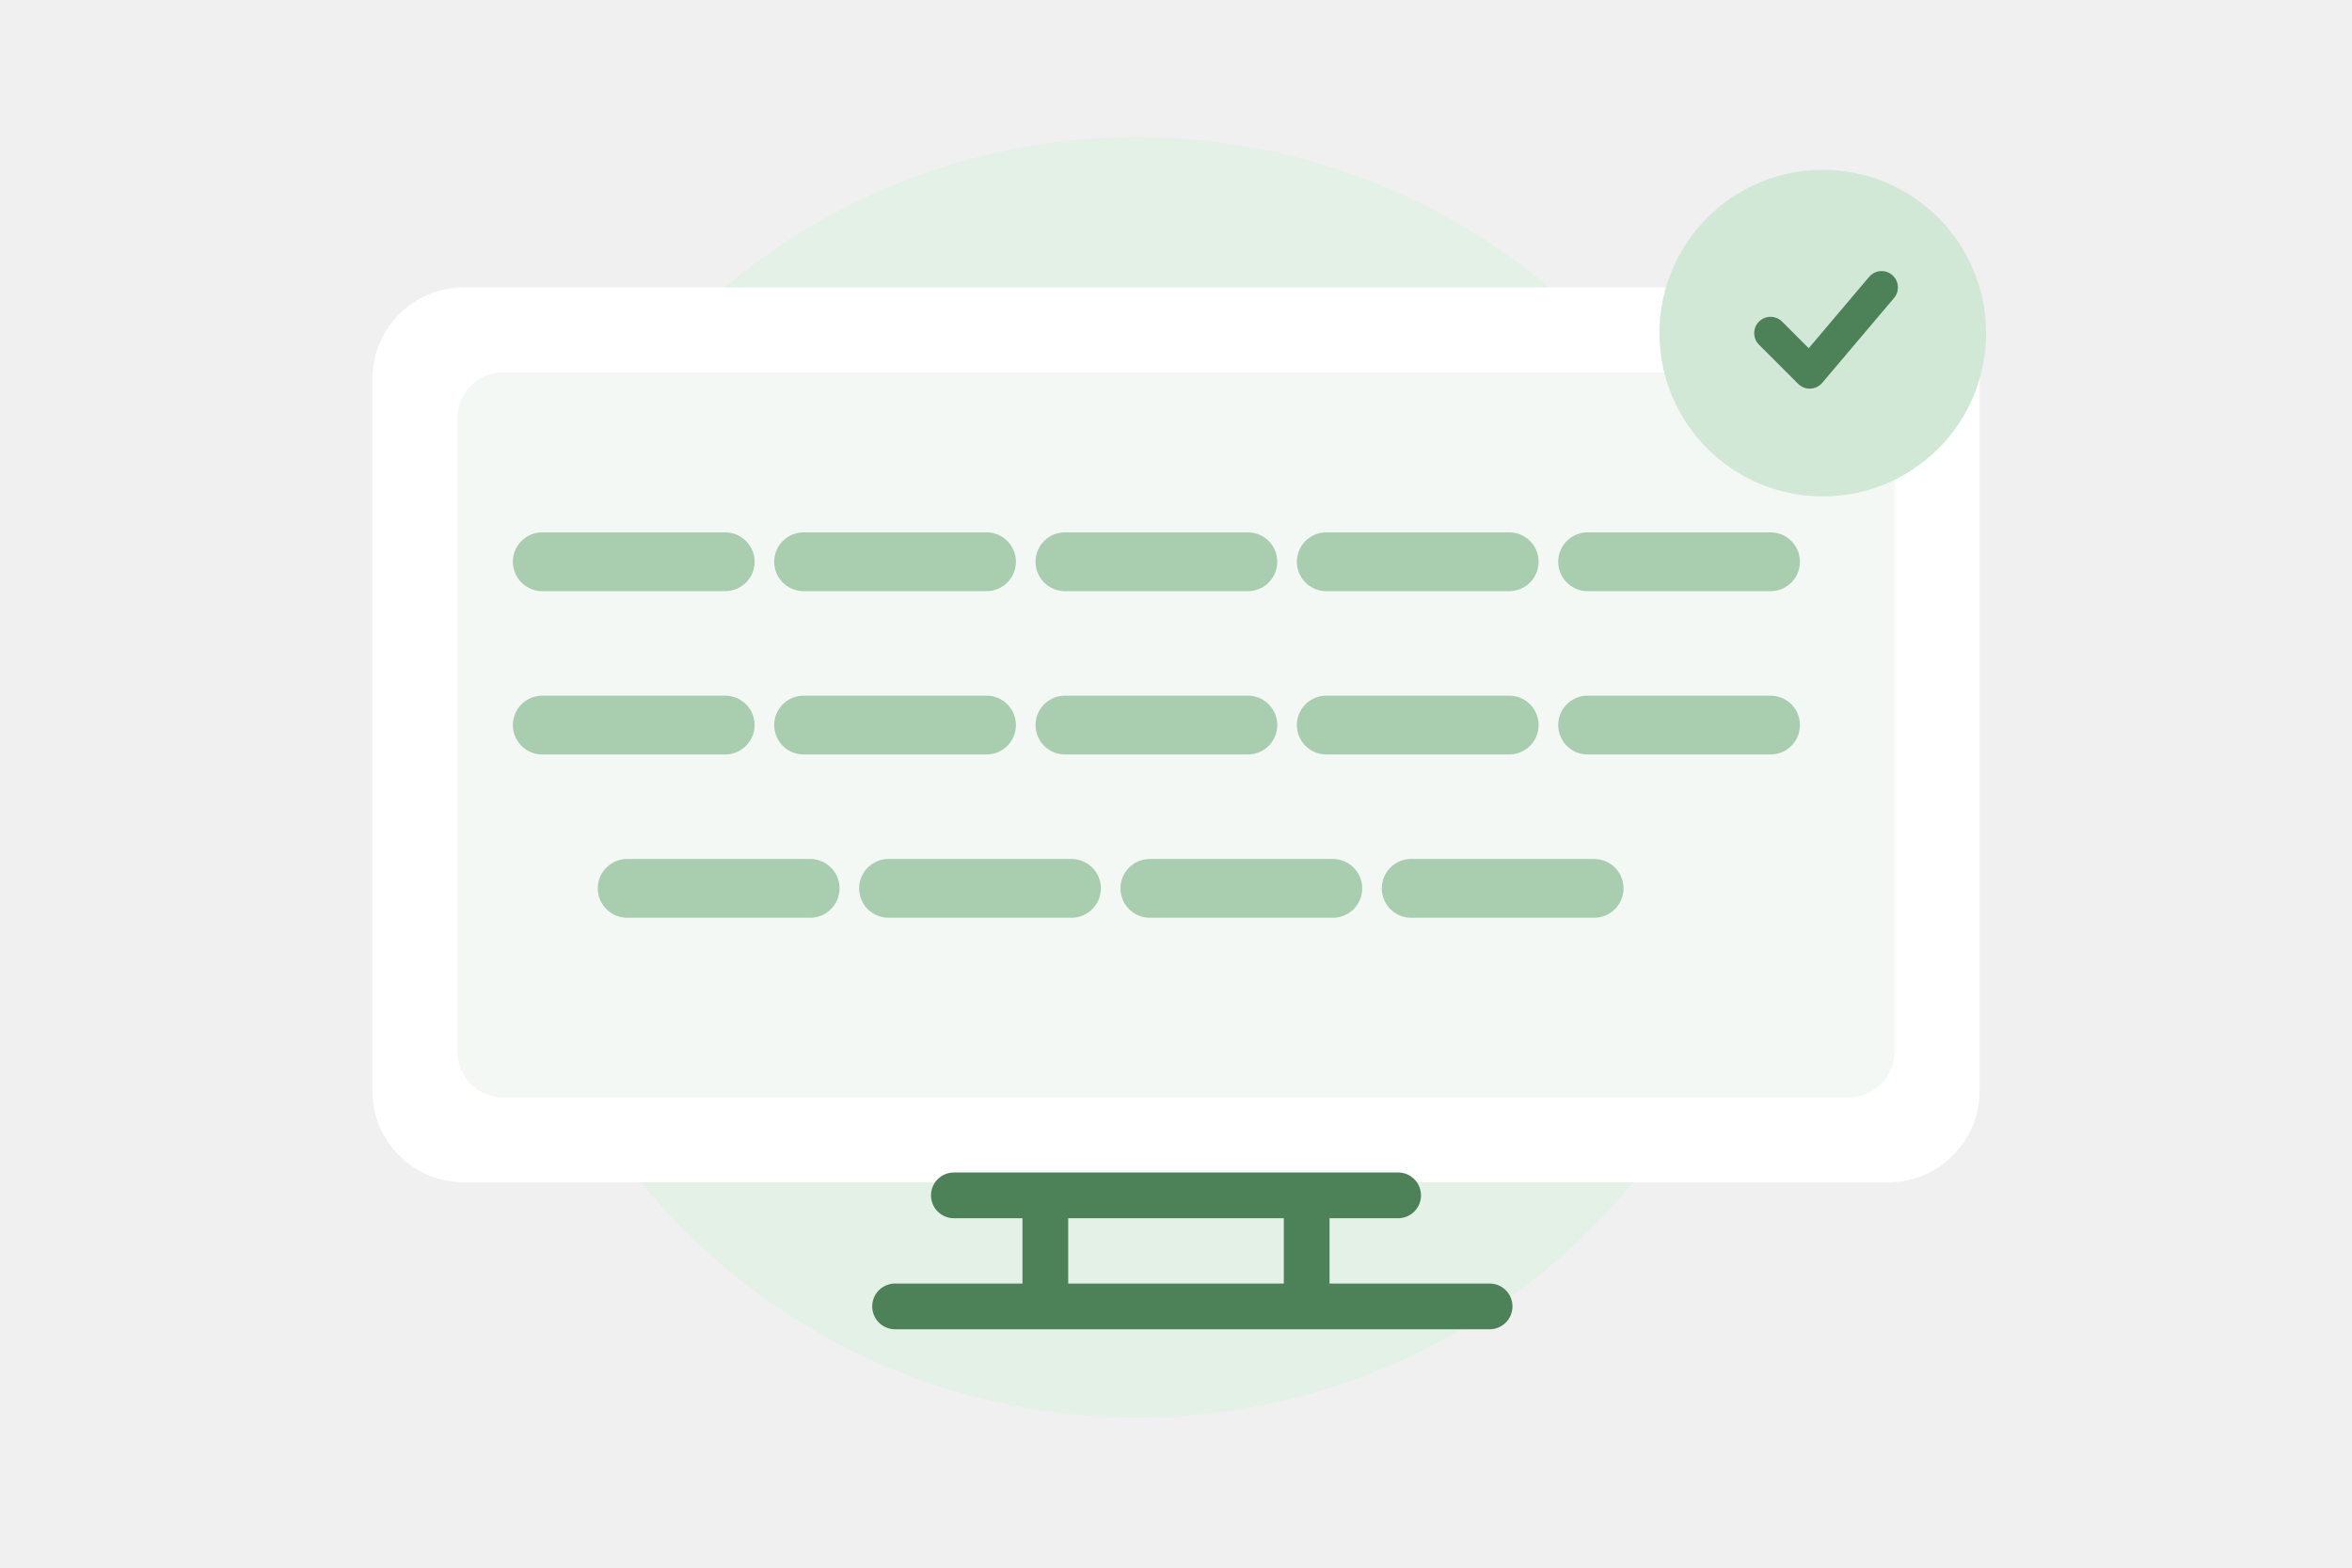
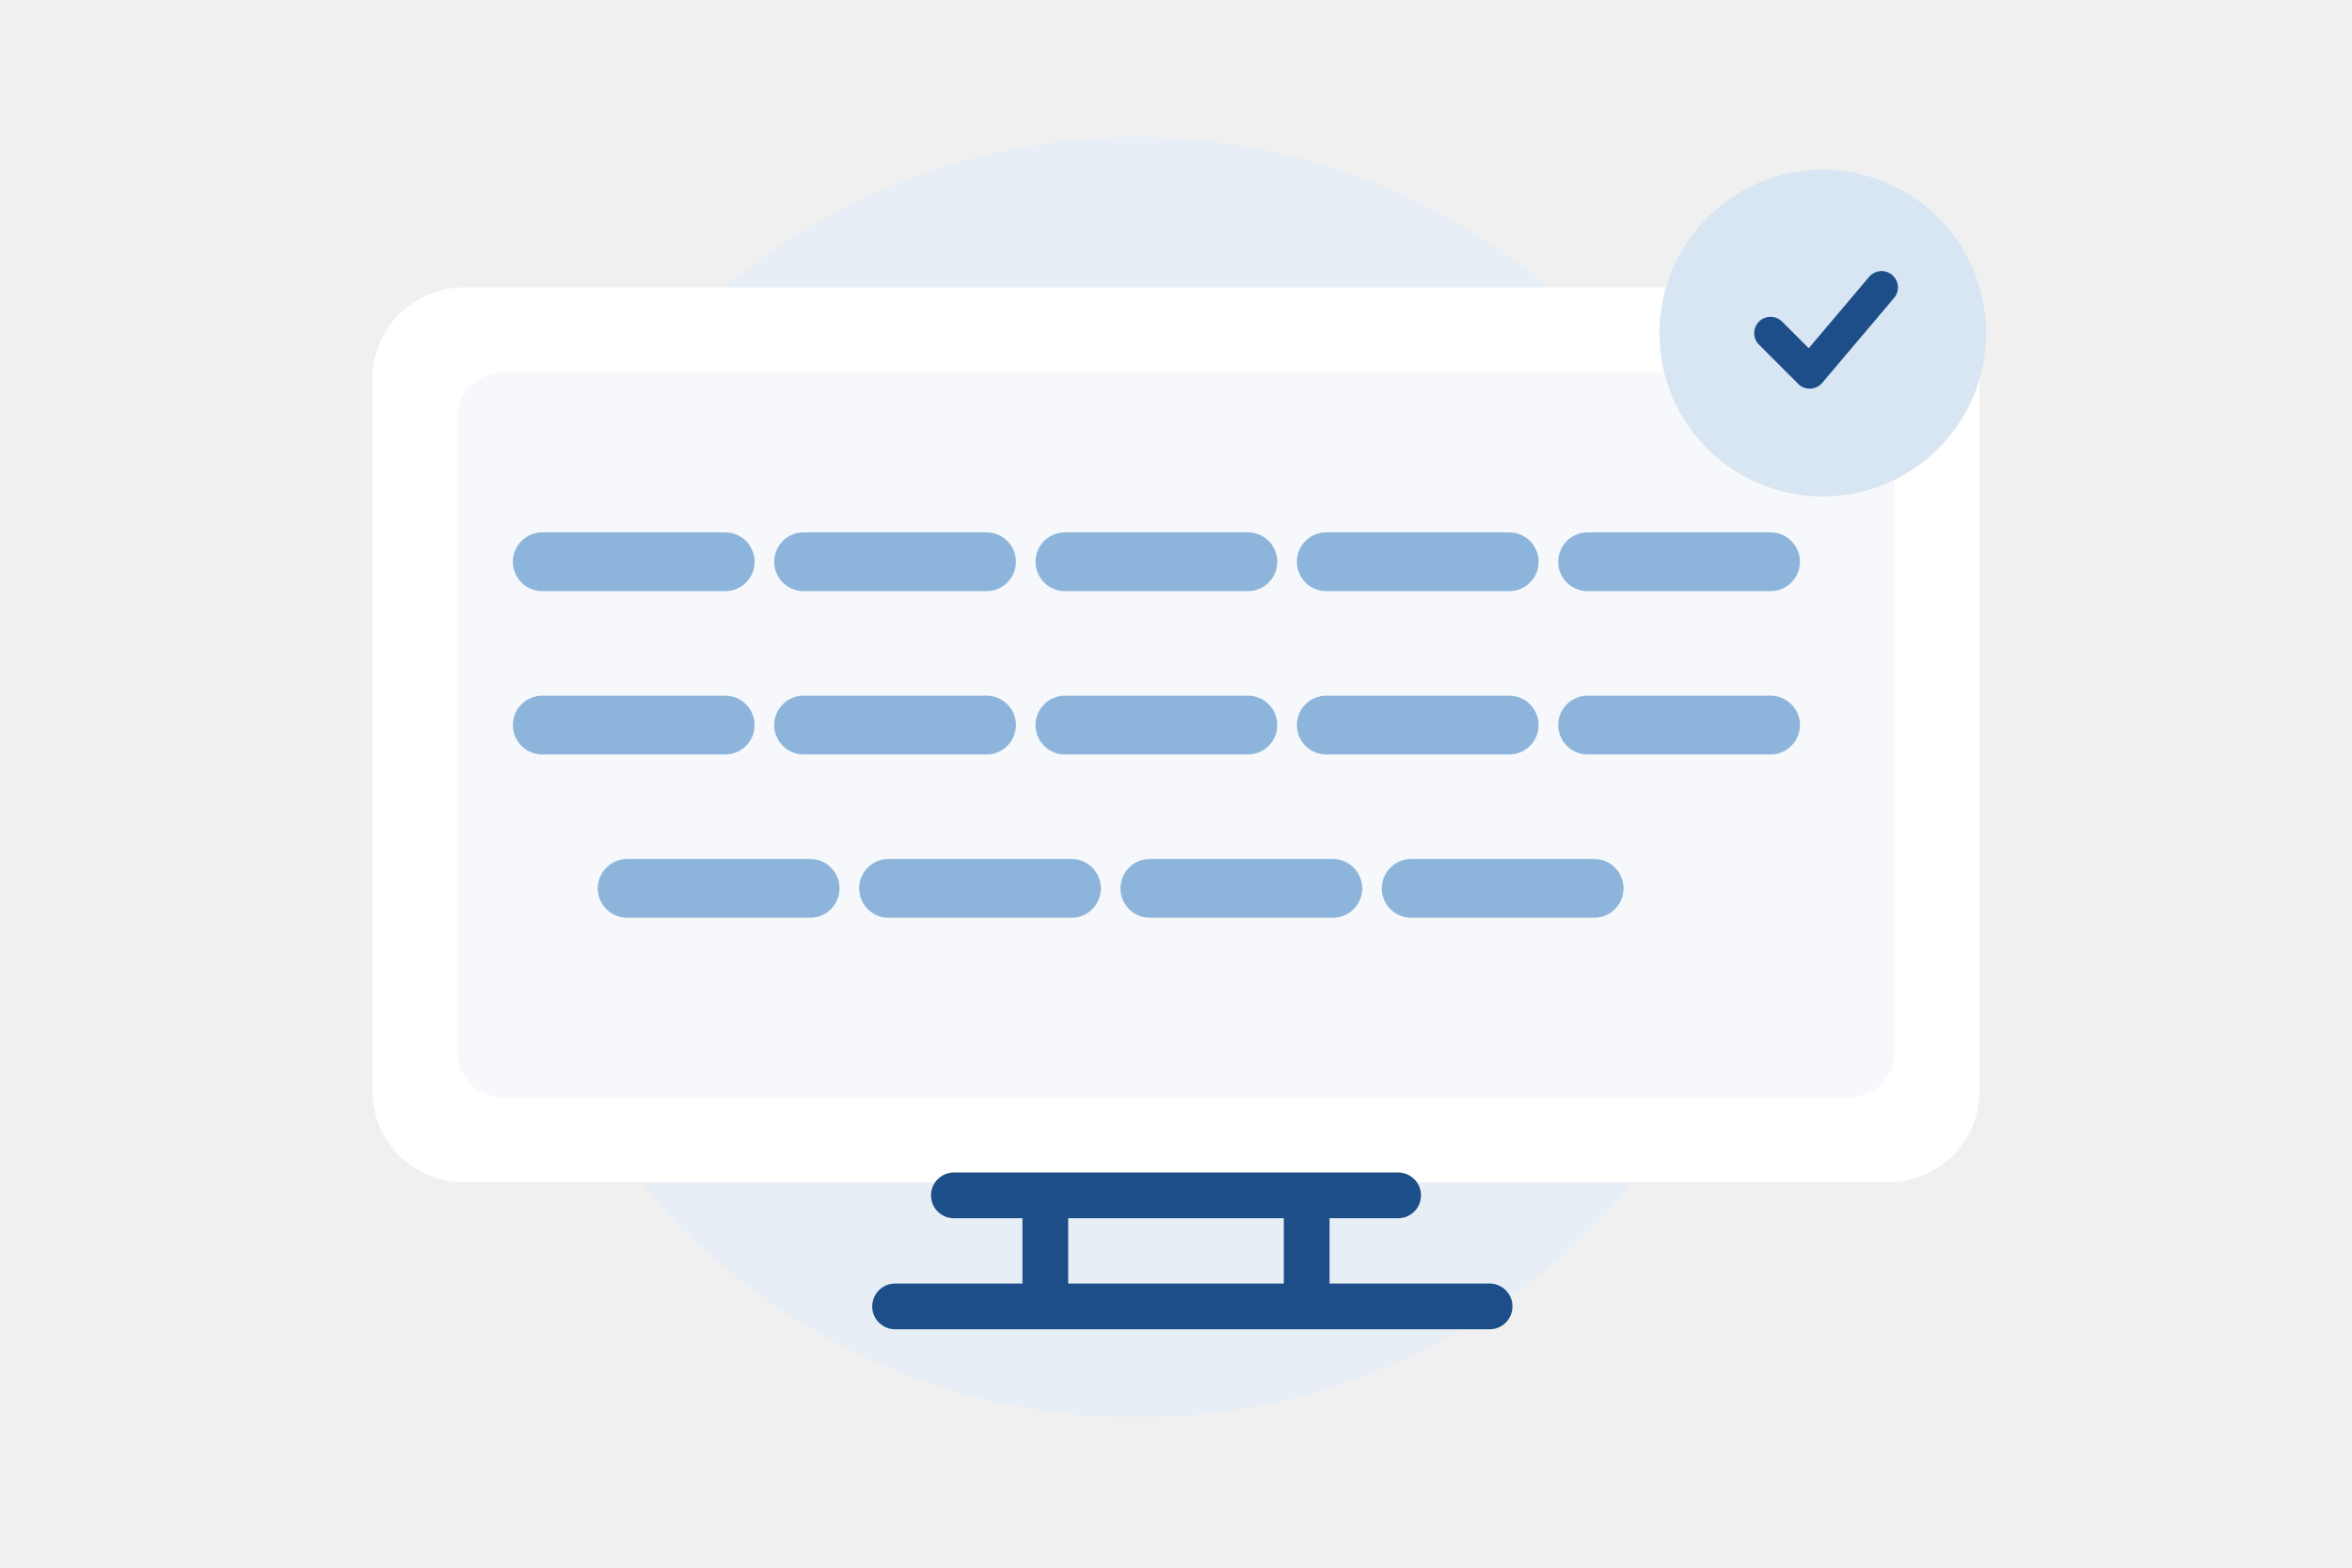
<svg xmlns="http://www.w3.org/2000/svg" viewBox="0 0 360 240" fill="none">
-   <circle cx="174" cy="119" r="98" fill="#E4F1E6" />
+   <circle cx="174" cy="119" r="98" fill="#E8EEF5" />
  <rect x="57" y="44" width="246" height="137" rx="14" fill="#fff" />
-   <rect x="70" y="57" width="220" height="111" rx="7" fill="#F4F8F4" />
-   <path d="M83 86h28m12 0h28m12 0h28m12 0h28m12 0h28M83 111h28m12 0h28m12 0h28m12 0h28m12 0h28M96 136h28m12 0h28m12 0h28m12 0h28" stroke="#A8CDAF" stroke-width="9" stroke-linecap="round" />
-   <path d="M146 183h68m-54 0v17m40-17v17m-63 0h91" stroke="#4D8158" stroke-width="7" stroke-linecap="round" />
-   <circle cx="279" cy="51" r="25" fill="#D2E8D6" />
-   <path d="m271 51 6 6 11-13" stroke="#4D8158" stroke-width="5" stroke-linecap="round" stroke-linejoin="round" />
+   <rect x="70" y="57" width="220" height="111" rx="7" fill="#F6F8FB" />
+   <path d="M83 86h28m12 0h28m12 0h28m12 0h28m12 0h28M83 111h28m12 0h28m12 0h28m12 0h28m12 0h28M96 136h28m12 0h28m12 0h28m12 0h28" stroke="#8DB5DB" stroke-width="9" stroke-linecap="round" />
+   <path d="M146 183h68m-54 0v17m40-17v17m-63 0h91" stroke="#1D4E89" stroke-width="7" stroke-linecap="round" />
+   <circle cx="279" cy="51" r="25" fill="#D8E5F2" />
+   <path d="m271 51 6 6 11-13" stroke="#1D4E89" stroke-width="5" stroke-linecap="round" stroke-linejoin="round" />
</svg>
